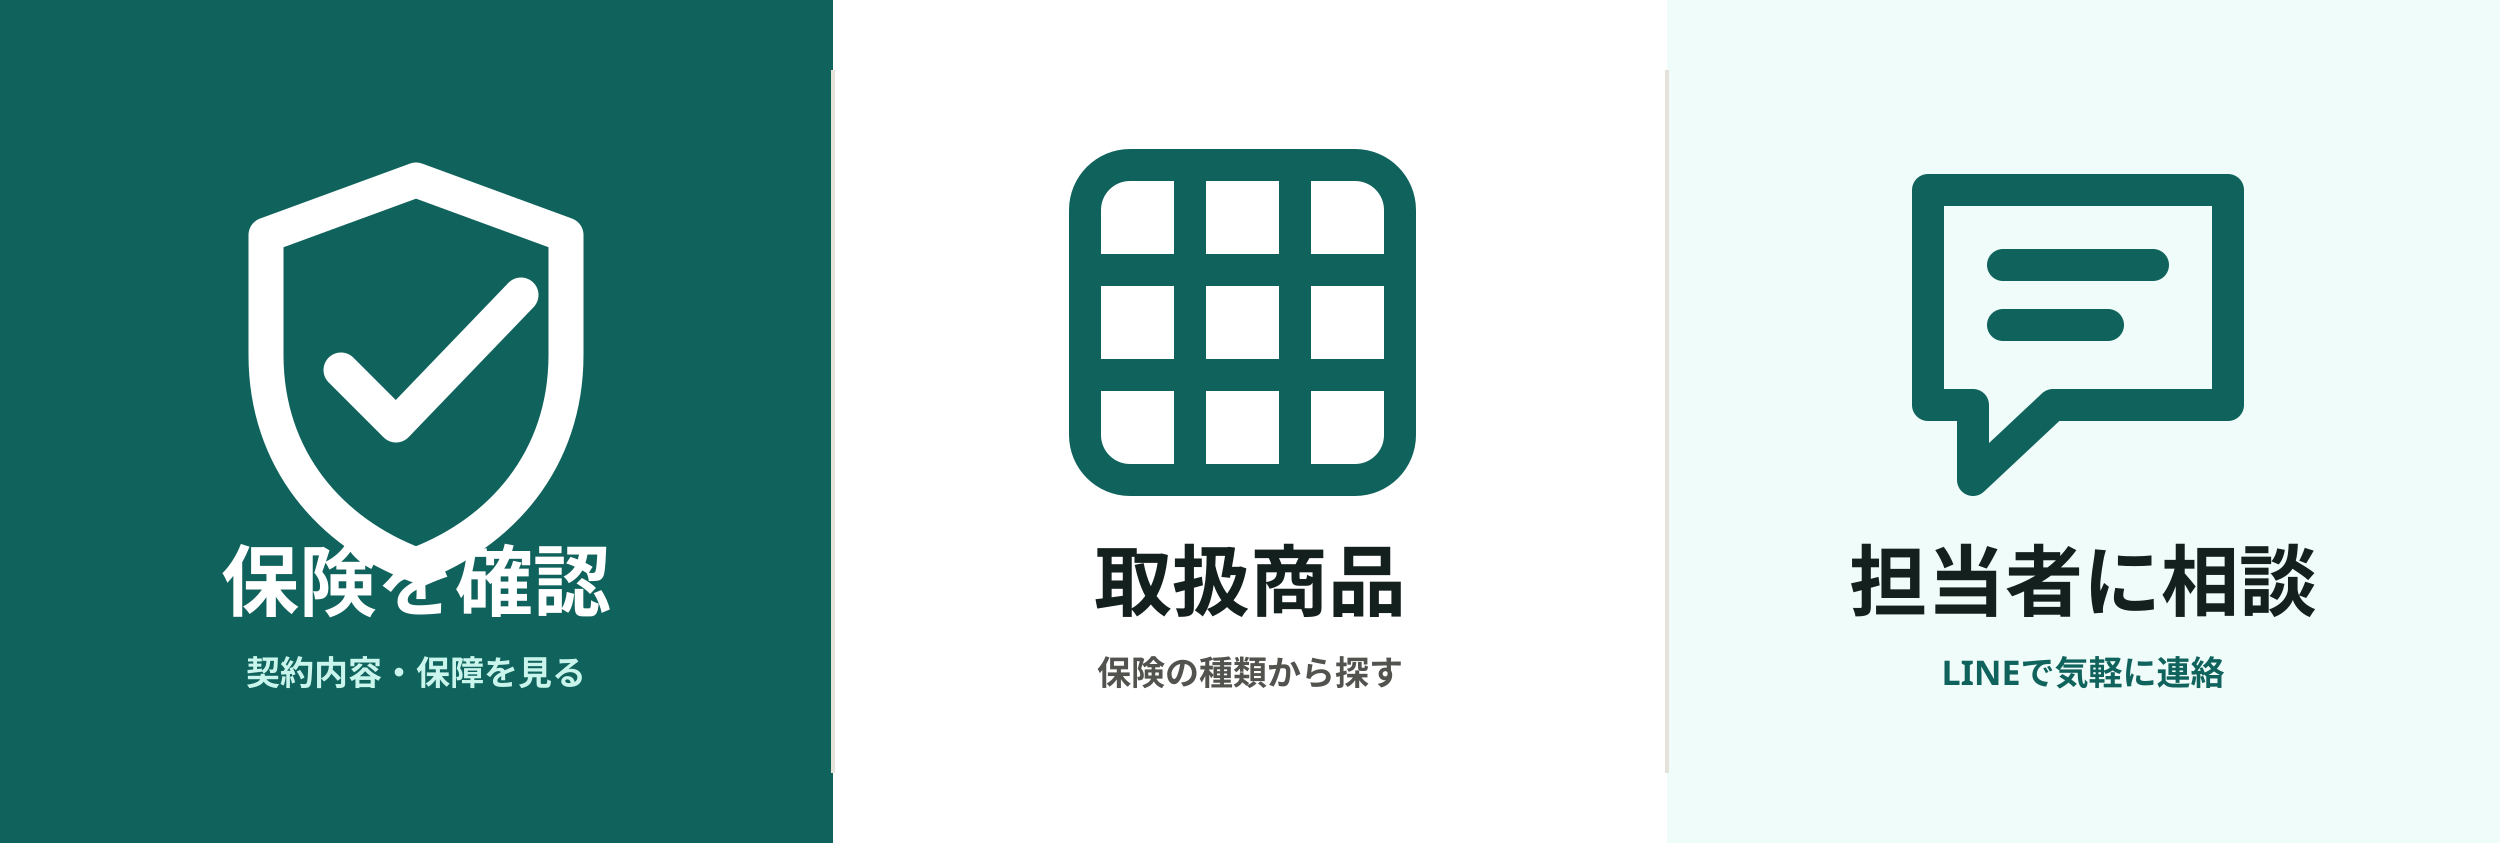
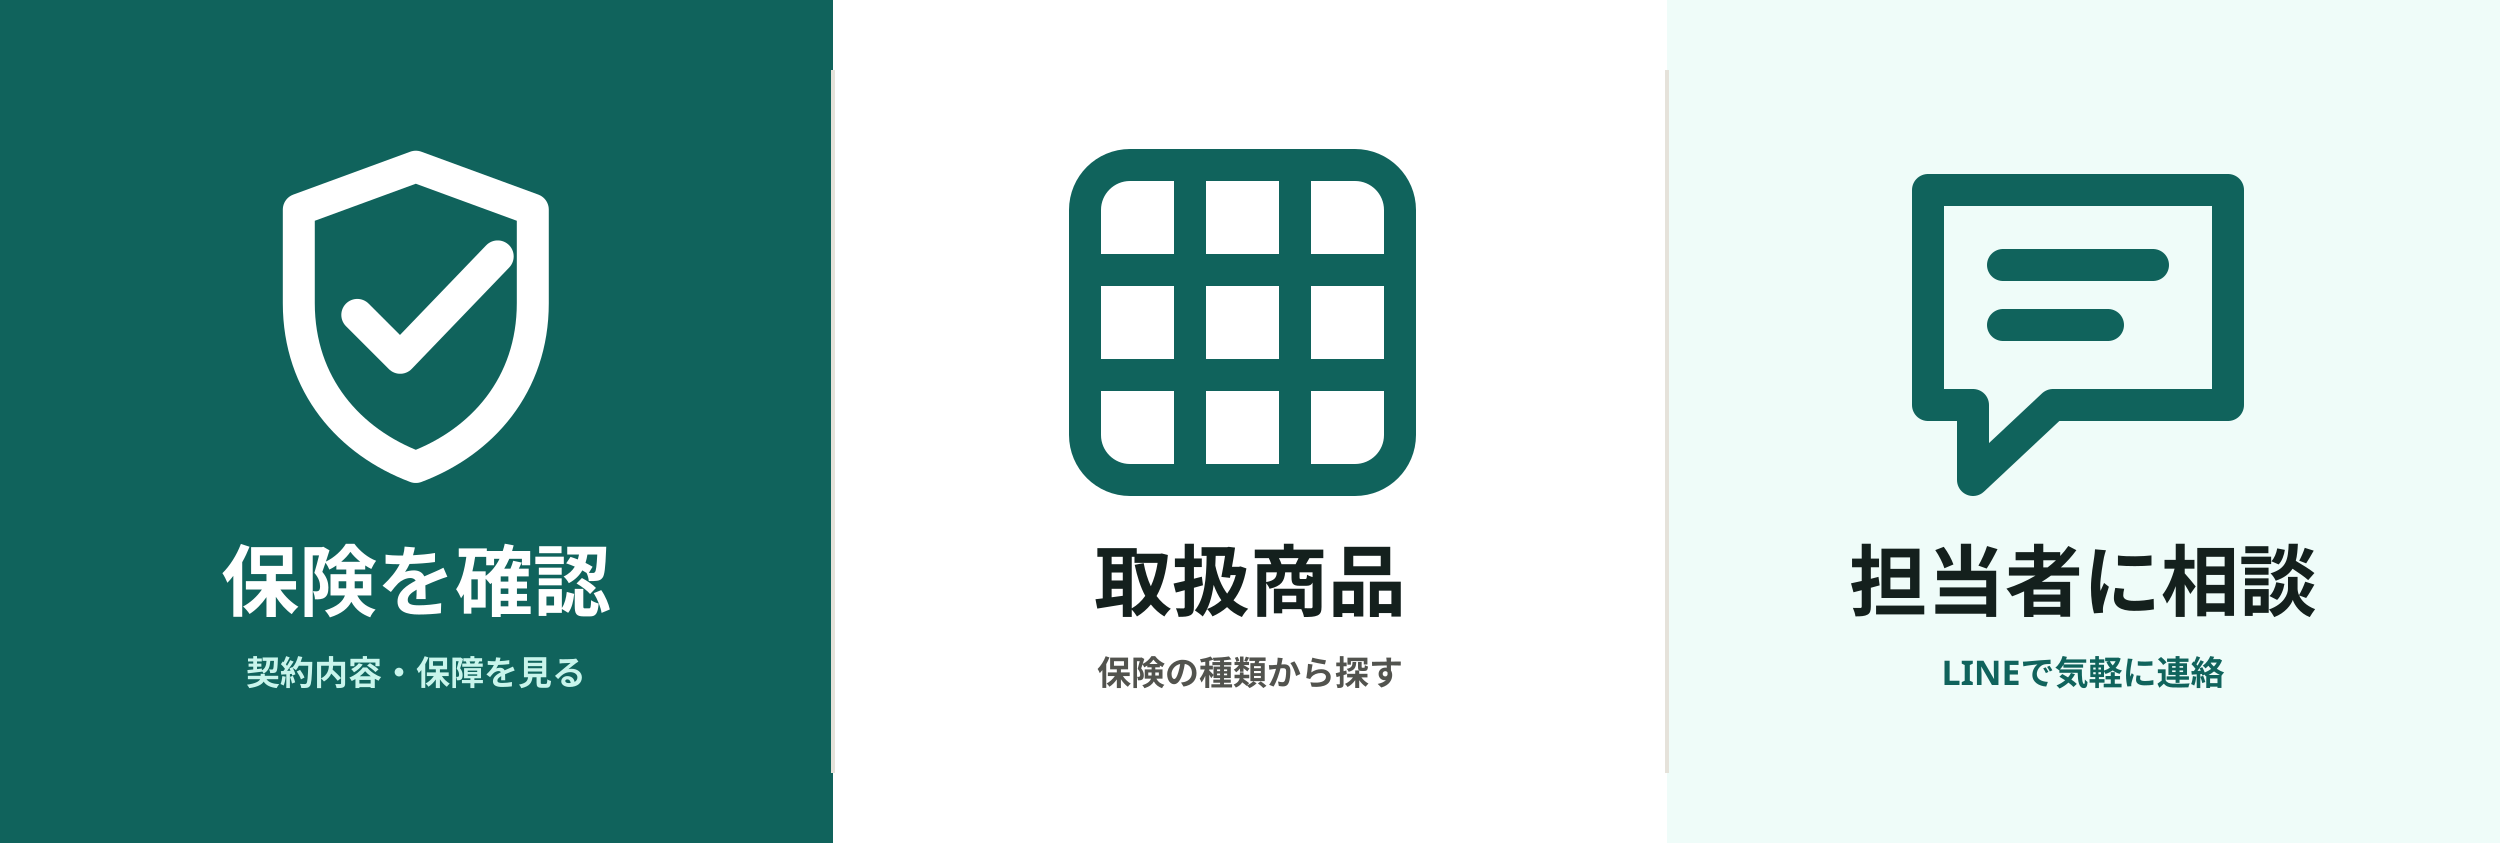
<svg xmlns="http://www.w3.org/2000/svg" width="2500" height="843" viewBox="0 0 2500 843">
  <rect width="2500" height="843" fill="#f6f5f1" />
  <rect x="0" y="0" width="833" height="843" fill="#10635c" />
  <rect x="833" y="0" width="834" height="843" fill="#ffffff" />
  <rect x="1667" y="0" width="833" height="843" fill="#effcf9" />
  <path d="M833 70V773M1667 70V773" stroke="#e5e2da" stroke-width="4" />
-   <g transform="translate(306 165)" fill="none" stroke="#ffffff" stroke-width="35" stroke-linecap="round" stroke-linejoin="round">
+   <g transform="translate(330 155) scale(0.78)" fill="none" stroke="#ffffff" stroke-width="41" stroke-linecap="round" stroke-linejoin="round">
    <path d="M110 15 260 70v120c0 105-65 178-150 210C25 368-40 295-40 190V70Z" />
    <path d="m35 205 55 55 125-130" />
  </g>
  <text x="416" y="610" fill="#ffffff" font-family="Hiragino Sans, Yu Gothic, sans-serif" font-size="78" font-weight="700" text-anchor="middle">保険を確認</text>
  <text x="416" y="685" fill="#c9f5ec" font-family="Hiragino Sans, Yu Gothic, sans-serif" font-size="34" font-weight="600" text-anchor="middle">契約内容・保障を見る</text>
  <g transform="translate(1085 165)" fill="none" stroke="#10635c" stroke-width="32" stroke-linecap="round" stroke-linejoin="round">
    <rect x="0" y="0" width="315" height="315" rx="45" />
    <path d="M0 105h315M105 0v315M210 0v315M0 210h315" />
  </g>
  <text x="1250" y="610" fill="#14201d" font-family="Hiragino Sans, Yu Gothic, sans-serif" font-size="78" font-weight="700" text-anchor="middle">取扱商品</text>
  <text x="1250" y="685" fill="#52534e" font-family="Hiragino Sans, Yu Gothic, sans-serif" font-size="34" font-weight="600" text-anchor="middle">保険の種類から探す</text>
  <g transform="translate(1928 170)" fill="none" stroke="#10635c" stroke-width="32" stroke-linecap="round" stroke-linejoin="round">
    <path d="M0 20h300v215H125L45 310v-75H0Z" />
    <path d="M75 95h150M75 155h105" />
  </g>
  <text x="2083" y="610" fill="#14201d" font-family="Hiragino Sans, Yu Gothic, sans-serif" font-size="78" font-weight="700" text-anchor="middle">担当者に相談</text>
  <text x="2083" y="685" fill="#10635c" font-family="Hiragino Sans, Yu Gothic, sans-serif" font-size="34" font-weight="600" text-anchor="middle">LINEで気軽に連絡</text>
</svg>
